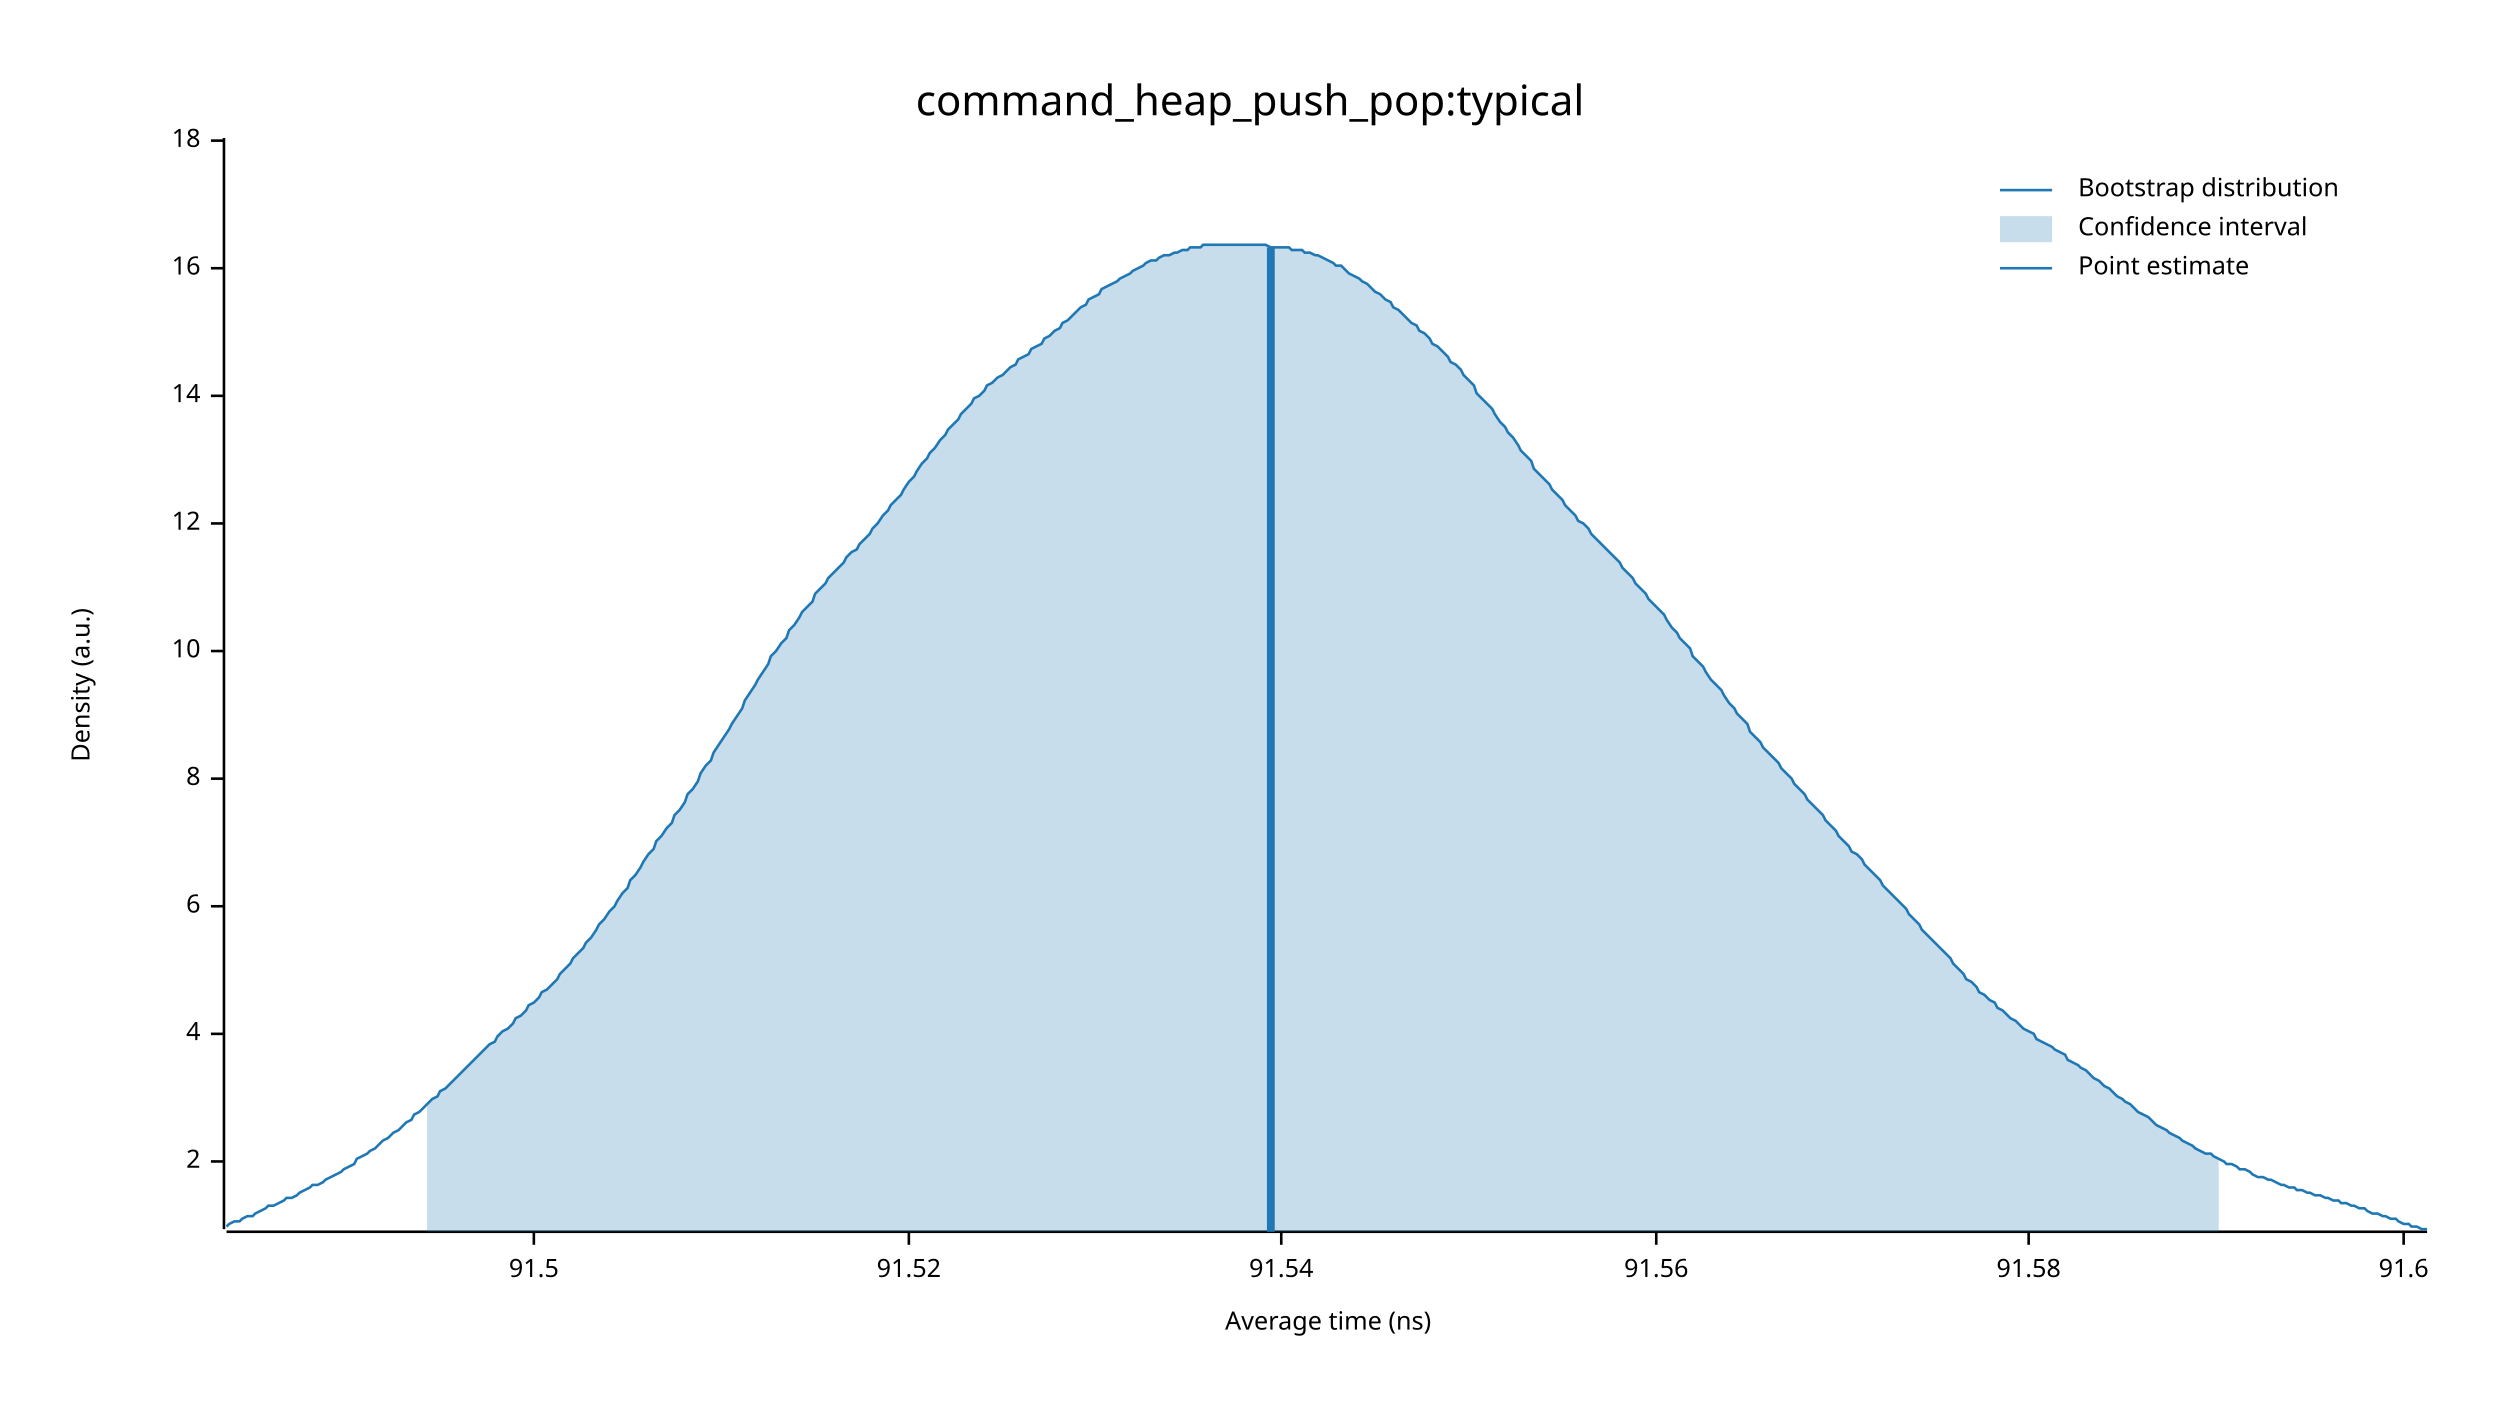
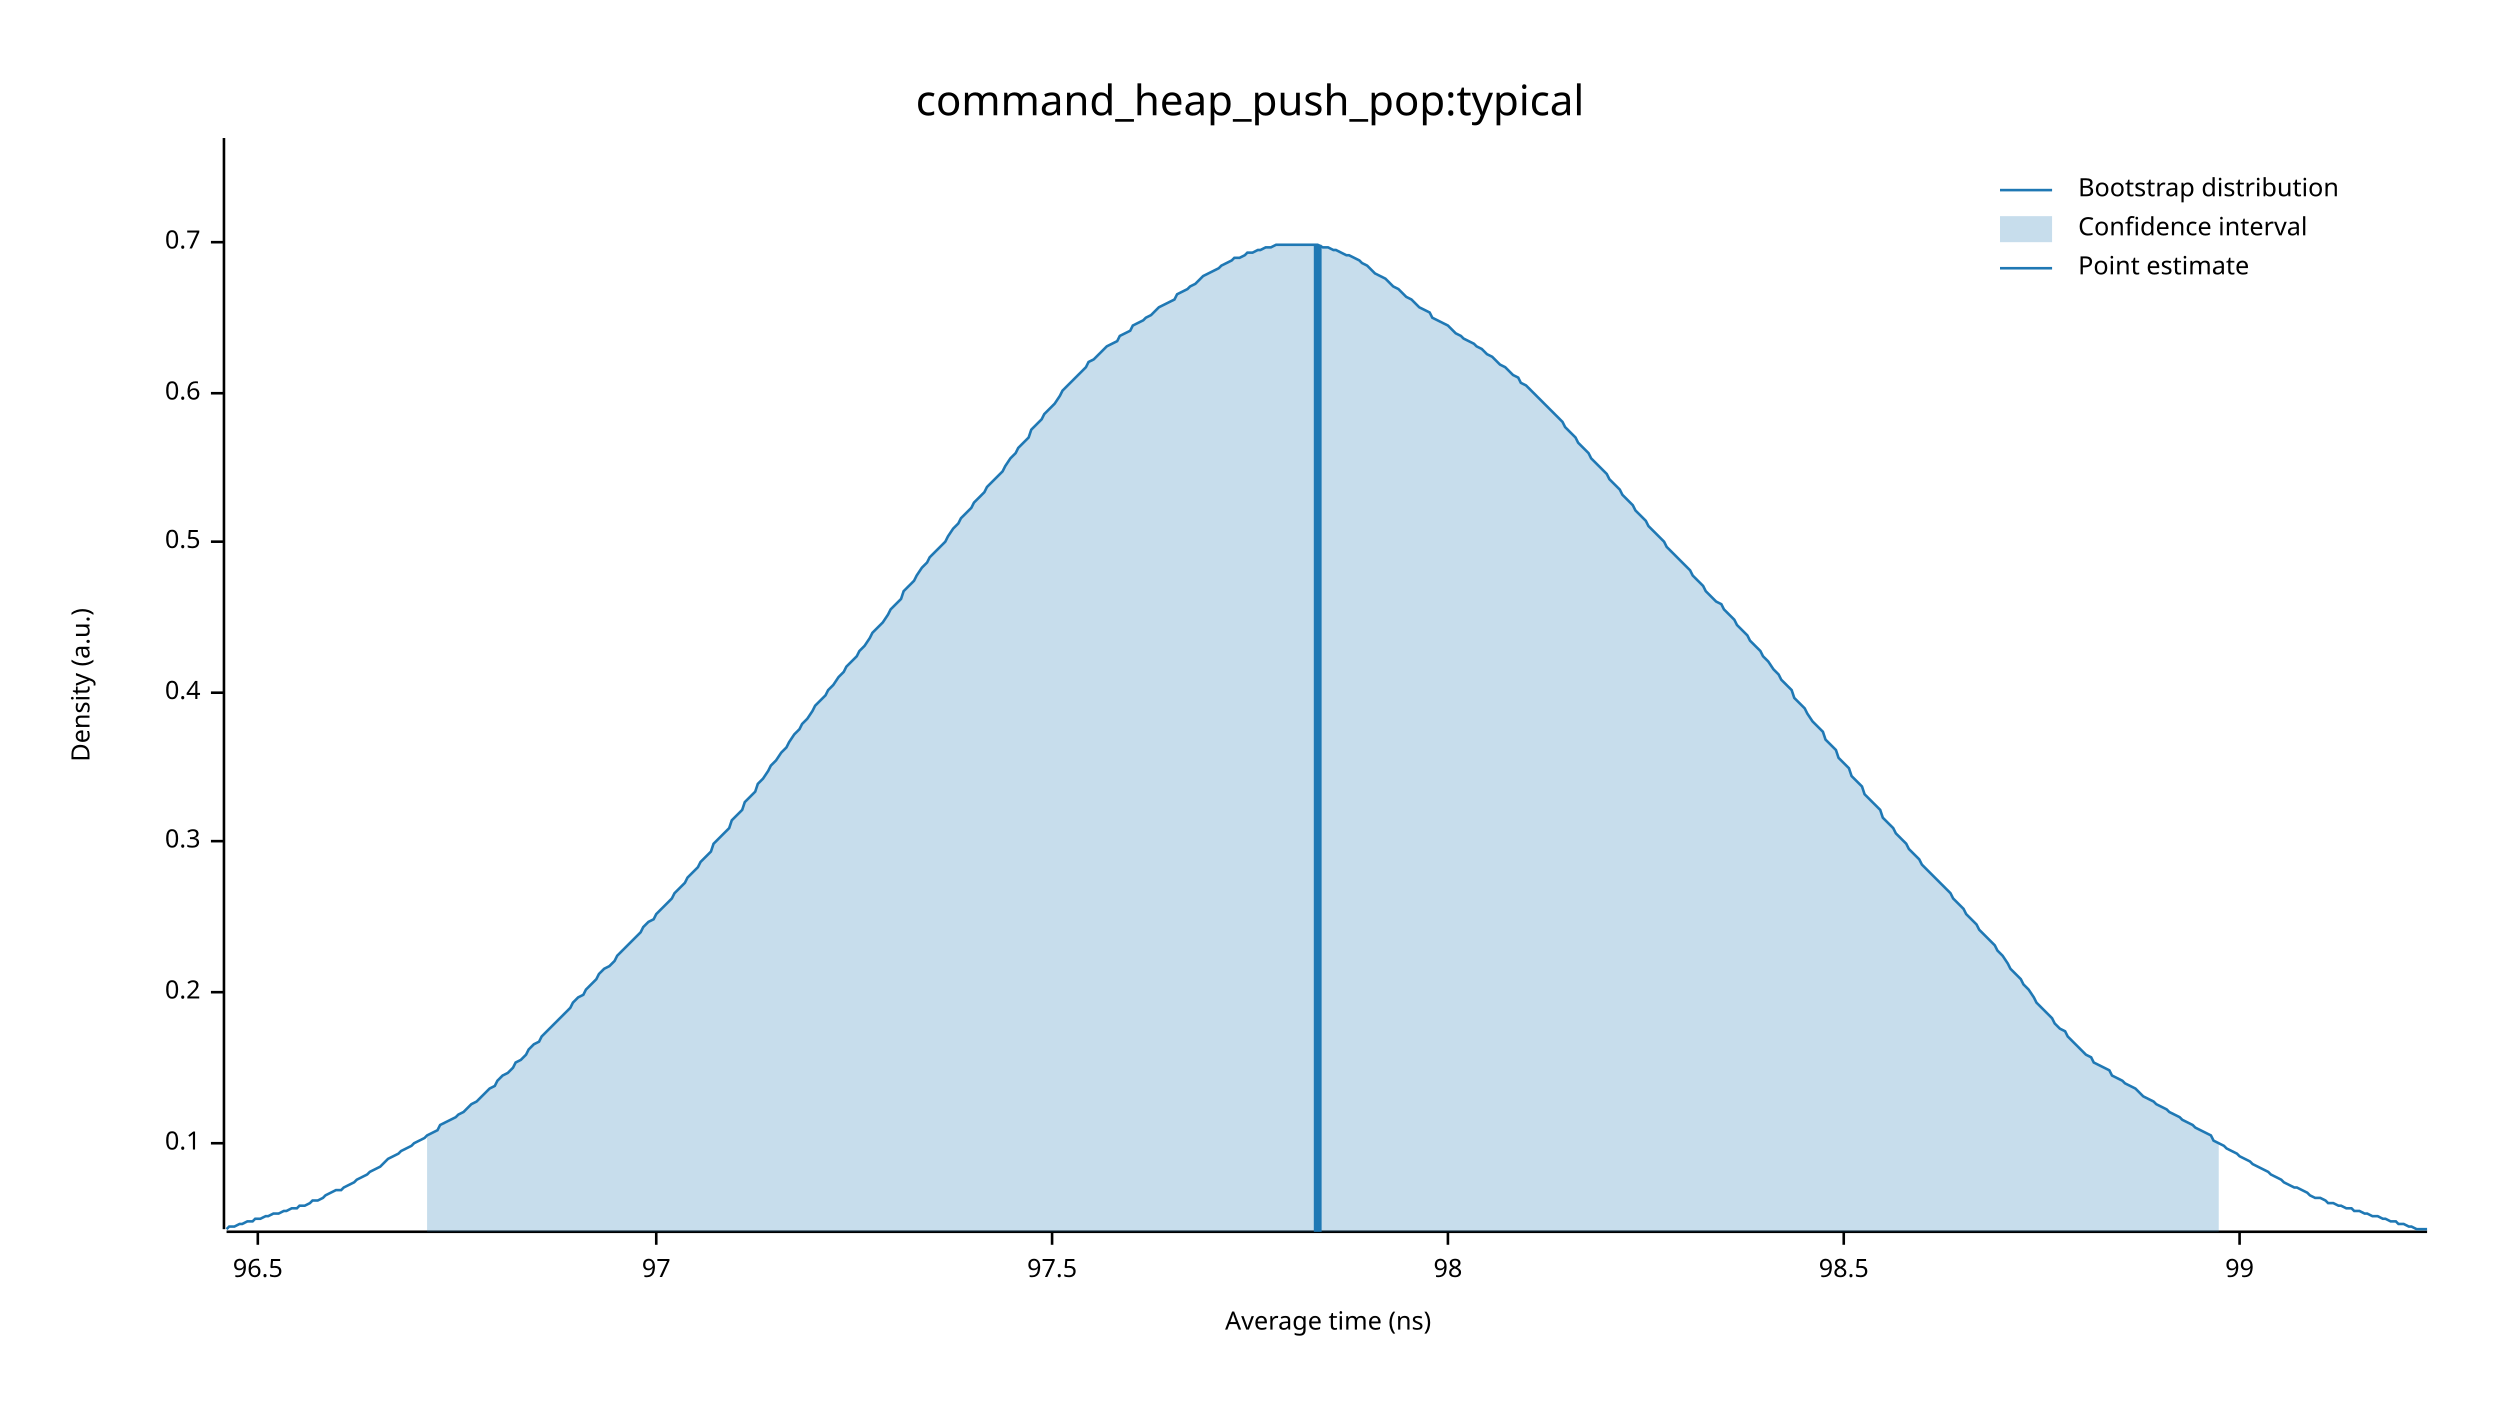
<svg xmlns="http://www.w3.org/2000/svg" width="960" height="540" viewBox="0 0 960 540">
  <text x="480" y="32" dy="0.76em" text-anchor="middle" font-family="sans-serif" font-size="16.129" opacity="1" fill="#000000">
command_heap_push_pop:typical
</text>
  <text x="27" y="263" dy="0.76em" text-anchor="middle" font-family="sans-serif" font-size="9.677" opacity="1" fill="#000000" transform="rotate(270, 27, 263)">
Density (a.u.)
</text>
  <text x="510" y="513" dy="-0.5ex" text-anchor="middle" font-family="sans-serif" font-size="9.677" opacity="1" fill="#000000">
Average time (ns)
</text>
  <polyline fill="none" opacity="1" stroke="#000000" stroke-width="1" points="86,53 86,472 " />
-   <text x="77" y="446" dy="0.5ex" text-anchor="end" font-family="sans-serif" font-size="9.677" opacity="1" fill="#000000">
- 2
+   <text x="77" y="439" dy="0.5ex" text-anchor="end" font-family="sans-serif" font-size="9.677" opacity="1" fill="#000000">
+ 0.1
</text>
-   <polyline fill="none" opacity="1" stroke="#000000" stroke-width="1" points="81,446 86,446 " />
-   <text x="77" y="397" dy="0.5ex" text-anchor="end" font-family="sans-serif" font-size="9.677" opacity="1" fill="#000000">
- 4
+   <polyline fill="none" opacity="1" stroke="#000000" stroke-width="1" points="81,439 86,439 " />
+   <text x="77" y="381" dy="0.5ex" text-anchor="end" font-family="sans-serif" font-size="9.677" opacity="1" fill="#000000">
+ 0.2
</text>
-   <polyline fill="none" opacity="1" stroke="#000000" stroke-width="1" points="81,397 86,397 " />
-   <text x="77" y="348" dy="0.5ex" text-anchor="end" font-family="sans-serif" font-size="9.677" opacity="1" fill="#000000">
- 6
+   <polyline fill="none" opacity="1" stroke="#000000" stroke-width="1" points="81,381 86,381 " />
+   <text x="77" y="323" dy="0.5ex" text-anchor="end" font-family="sans-serif" font-size="9.677" opacity="1" fill="#000000">
+ 0.3
</text>
-   <polyline fill="none" opacity="1" stroke="#000000" stroke-width="1" points="81,348 86,348 " />
-   <text x="77" y="299" dy="0.5ex" text-anchor="end" font-family="sans-serif" font-size="9.677" opacity="1" fill="#000000">
- 8
+   <polyline fill="none" opacity="1" stroke="#000000" stroke-width="1" points="81,323 86,323 " />
+   <text x="77" y="266" dy="0.5ex" text-anchor="end" font-family="sans-serif" font-size="9.677" opacity="1" fill="#000000">
+ 0.4
</text>
-   <polyline fill="none" opacity="1" stroke="#000000" stroke-width="1" points="81,299 86,299 " />
-   <text x="77" y="250" dy="0.5ex" text-anchor="end" font-family="sans-serif" font-size="9.677" opacity="1" fill="#000000">
- 10
+   <polyline fill="none" opacity="1" stroke="#000000" stroke-width="1" points="81,266 86,266 " />
+   <text x="77" y="208" dy="0.5ex" text-anchor="end" font-family="sans-serif" font-size="9.677" opacity="1" fill="#000000">
+ 0.5
</text>
-   <polyline fill="none" opacity="1" stroke="#000000" stroke-width="1" points="81,250 86,250 " />
-   <text x="77" y="201" dy="0.5ex" text-anchor="end" font-family="sans-serif" font-size="9.677" opacity="1" fill="#000000">
- 12
+   <polyline fill="none" opacity="1" stroke="#000000" stroke-width="1" points="81,208 86,208 " />
+   <text x="77" y="151" dy="0.5ex" text-anchor="end" font-family="sans-serif" font-size="9.677" opacity="1" fill="#000000">
+ 0.6
</text>
-   <polyline fill="none" opacity="1" stroke="#000000" stroke-width="1" points="81,201 86,201 " />
-   <text x="77" y="152" dy="0.5ex" text-anchor="end" font-family="sans-serif" font-size="9.677" opacity="1" fill="#000000">
- 14
+   <polyline fill="none" opacity="1" stroke="#000000" stroke-width="1" points="81,151 86,151 " />
+   <text x="77" y="93" dy="0.5ex" text-anchor="end" font-family="sans-serif" font-size="9.677" opacity="1" fill="#000000">
+ 0.7
</text>
-   <polyline fill="none" opacity="1" stroke="#000000" stroke-width="1" points="81,152 86,152 " />
-   <text x="77" y="103" dy="0.5ex" text-anchor="end" font-family="sans-serif" font-size="9.677" opacity="1" fill="#000000">
- 16
+   <polyline fill="none" opacity="1" stroke="#000000" stroke-width="1" points="81,93 86,93 " />
+   <polyline fill="none" opacity="1" stroke="#000000" stroke-width="1" points="87,473 932,473 " />
+   <text x="99" y="483" dy="0.76em" text-anchor="middle" font-family="sans-serif" font-size="9.677" opacity="1" fill="#000000">
+ 96.5
</text>
-   <polyline fill="none" opacity="1" stroke="#000000" stroke-width="1" points="81,103 86,103 " />
-   <text x="77" y="54" dy="0.5ex" text-anchor="end" font-family="sans-serif" font-size="9.677" opacity="1" fill="#000000">
- 18
+   <polyline fill="none" opacity="1" stroke="#000000" stroke-width="1" points="99,473 99,478 " />
+   <text x="252" y="483" dy="0.76em" text-anchor="middle" font-family="sans-serif" font-size="9.677" opacity="1" fill="#000000">
+ 97
</text>
-   <polyline fill="none" opacity="1" stroke="#000000" stroke-width="1" points="81,54 86,54 " />
-   <polyline fill="none" opacity="1" stroke="#000000" stroke-width="1" points="87,473 932,473 " />
-   <text x="205" y="483" dy="0.76em" text-anchor="middle" font-family="sans-serif" font-size="9.677" opacity="1" fill="#000000">
- 91.5
+   <polyline fill="none" opacity="1" stroke="#000000" stroke-width="1" points="252,473 252,478 " />
+   <text x="404" y="483" dy="0.76em" text-anchor="middle" font-family="sans-serif" font-size="9.677" opacity="1" fill="#000000">
+ 97.5
</text>
-   <polyline fill="none" opacity="1" stroke="#000000" stroke-width="1" points="205,473 205,478 " />
-   <text x="349" y="483" dy="0.76em" text-anchor="middle" font-family="sans-serif" font-size="9.677" opacity="1" fill="#000000">
- 91.52
+   <polyline fill="none" opacity="1" stroke="#000000" stroke-width="1" points="404,473 404,478 " />
+   <text x="556" y="483" dy="0.76em" text-anchor="middle" font-family="sans-serif" font-size="9.677" opacity="1" fill="#000000">
+ 98
</text>
-   <polyline fill="none" opacity="1" stroke="#000000" stroke-width="1" points="349,473 349,478 " />
-   <text x="492" y="483" dy="0.76em" text-anchor="middle" font-family="sans-serif" font-size="9.677" opacity="1" fill="#000000">
- 91.54
+   <polyline fill="none" opacity="1" stroke="#000000" stroke-width="1" points="556,473 556,478 " />
+   <text x="708" y="483" dy="0.76em" text-anchor="middle" font-family="sans-serif" font-size="9.677" opacity="1" fill="#000000">
+ 98.5
</text>
-   <polyline fill="none" opacity="1" stroke="#000000" stroke-width="1" points="492,473 492,478 " />
-   <text x="636" y="483" dy="0.76em" text-anchor="middle" font-family="sans-serif" font-size="9.677" opacity="1" fill="#000000">
- 91.56
+   <polyline fill="none" opacity="1" stroke="#000000" stroke-width="1" points="708,473 708,478 " />
+   <text x="860" y="483" dy="0.76em" text-anchor="middle" font-family="sans-serif" font-size="9.677" opacity="1" fill="#000000">
+ 99
</text>
-   <polyline fill="none" opacity="1" stroke="#000000" stroke-width="1" points="636,473 636,478 " />
-   <text x="779" y="483" dy="0.76em" text-anchor="middle" font-family="sans-serif" font-size="9.677" opacity="1" fill="#000000">
- 91.58
- </text>
-   <polyline fill="none" opacity="1" stroke="#000000" stroke-width="1" points="779,473 779,478 " />
-   <text x="923" y="483" dy="0.76em" text-anchor="middle" font-family="sans-serif" font-size="9.677" opacity="1" fill="#000000">
- 91.6
- </text>
-   <polyline fill="none" opacity="1" stroke="#000000" stroke-width="1" points="923,473 923,478 " />
-   <polyline fill="none" opacity="1" stroke="#1F78B4" stroke-width="1" points="87,471 88,470 90,469 92,469 93,468 95,467 97,467 98,466 100,465 102,464 103,463 105,463 107,462 109,461 110,460 112,460 114,459 115,458 117,457 119,456 120,455 122,455 124,454 125,453 127,452 129,451 131,450 132,449 134,448 136,447 137,445 139,444 141,443 142,442 144,441 146,439 147,438 149,437 151,435 153,434 154,433 156,431 158,430 159,428 161,427 163,425 164,424 166,422 168,421 169,419 171,418 173,416 175,414 176,413 178,411 180,409 181,408 183,406 185,404 186,403 188,401 190,400 191,398 193,396 195,395 197,393 198,391 200,390 202,388 203,386 205,385 207,383 208,381 210,380 212,378 214,376 215,374 217,372 219,370 220,368 222,366 224,364 225,362 227,360 229,357 230,355 232,353 234,350 236,348 237,346 239,343 241,341 242,338 244,336 246,333 247,331 249,328 251,326 252,323 254,321 256,318 258,316 259,313 261,311 263,308 264,305 266,303 268,300 269,297 271,294 273,292 274,289 276,286 278,283 280,280 281,278 283,275 285,272 286,269 288,266 290,263 291,261 293,258 295,255 296,252 298,250 300,247 302,245 303,242 305,240 307,237 308,235 310,233 312,231 313,228 315,226 317,224 318,222 320,220 322,218 324,216 325,214 327,212 329,211 330,209 332,207 334,205 335,203 337,201 339,198 341,196 342,194 344,192 346,190 347,188 349,185 351,183 352,181 354,178 356,176 357,174 359,172 361,169 363,167 364,165 366,163 368,161 369,159 371,157 373,155 374,153 376,152 378,150 379,148 381,147 383,145 385,144 386,143 388,141 390,140 391,138 393,137 395,136 396,134 398,133 400,132 401,130 403,129 405,127 407,126 408,124 410,123 412,121 413,120 415,118 417,117 418,115 420,114 422,113 423,111 425,110 427,109 429,108 430,107 432,106 434,105 435,104 437,103 439,102 440,101 442,100 444,100 445,99 447,98 449,98 451,97 452,97 454,96 456,96 457,95 459,95 461,95 462,94 464,94 466,94 468,94 469,94 471,94 473,94 474,94 476,94 478,94 479,94 481,94 483,94 484,94 486,94 488,95 490,95 491,95 493,95 495,95 496,96 498,96 500,96 501,97 503,97 505,98 506,98 508,99 510,100 512,101 513,102 515,102 517,104 518,105 520,106 522,107 523,108 525,109 527,111 528,112 530,113 532,115 534,116 535,118 537,119 539,121 540,122 542,124 544,125 545,127 547,128 549,130 550,132 552,133 554,135 556,137 557,139 559,140 561,142 562,144 564,146 566,148 567,151 569,153 571,155 573,157 574,159 576,162 578,164 579,166 581,168 583,171 584,173 586,175 588,177 589,180 591,182 593,184 595,186 596,188 598,190 600,192 601,194 603,196 605,198 606,200 608,201 610,203 611,205 613,207 615,209 617,211 618,212 620,214 622,216 623,218 625,220 627,222 628,224 630,226 632,228 633,230 635,232 637,234 639,236 640,238 642,241 644,243 645,245 647,247 649,249 650,252 652,254 654,256 655,258 657,261 659,263 661,265 662,267 664,270 666,272 667,274 669,276 671,278 672,281 674,283 676,285 677,287 679,289 681,291 683,293 684,295 686,297 688,299 689,301 691,303 693,305 694,307 696,309 698,311 700,313 701,315 703,317 705,319 706,321 708,323 710,325 711,327 713,328 715,330 716,332 718,334 720,336 722,338 723,340 725,342 727,344 728,345 730,347 732,349 733,351 735,353 737,355 738,357 740,359 742,361 744,363 745,364 747,366 749,368 750,370 752,372 754,374 755,376 757,377 759,379 760,381 762,382 764,384 766,385 767,387 769,388 771,390 772,391 774,392 776,394 777,395 779,396 781,397 782,399 784,400 786,401 788,402 789,403 791,404 793,405 794,407 796,408 798,409 799,410 801,411 803,413 804,414 806,415 808,417 810,418 811,419 813,421 815,422 816,423 818,424 820,426 821,427 823,428 825,429 827,431 828,432 830,433 832,434 833,435 835,436 837,437 838,438 840,439 842,440 843,441 845,442 847,443 849,443 850,444 852,445 854,446 855,447 857,447 859,448 860,449 862,449 864,450 865,451 867,452 869,452 871,453 872,453 874,454 876,455 877,455 879,456 881,456 882,457 884,457 886,458 887,458 889,459 891,459 893,460 894,460 896,461 898,461 899,462 901,462 903,463 904,463 906,464 908,464 909,465 911,466 913,466 915,467 916,467 918,468 920,468 921,469 923,470 925,470 926,471 928,471 930,472 932,472 " />
-   <polygon opacity="0.25" fill="#1F78B4" points="164,424 166,422 168,421 169,419 171,418 173,416 175,414 176,413 178,411 180,409 181,408 183,406 185,404 186,403 188,401 190,400 191,398 193,396 195,395 197,393 198,391 200,390 202,388 203,386 205,385 207,383 208,381 210,380 212,378 214,376 215,374 217,372 219,370 220,368 222,366 224,364 225,362 227,360 229,357 230,355 232,353 234,350 236,348 237,346 239,343 241,341 242,338 244,336 246,333 247,331 249,328 251,326 252,323 254,321 256,318 258,316 259,313 261,311 263,308 264,305 266,303 268,300 269,297 271,294 273,292 274,289 276,286 278,283 280,280 281,278 283,275 285,272 286,269 288,266 290,263 291,261 293,258 295,255 296,252 298,250 300,247 302,245 303,242 305,240 307,237 308,235 310,233 312,231 313,228 315,226 317,224 318,222 320,220 322,218 324,216 325,214 327,212 329,211 330,209 332,207 334,205 335,203 337,201 339,198 341,196 342,194 344,192 346,190 347,188 349,185 351,183 352,181 354,178 356,176 357,174 359,172 361,169 363,167 364,165 366,163 368,161 369,159 371,157 373,155 374,153 376,152 378,150 379,148 381,147 383,145 385,144 386,143 388,141 390,140 391,138 393,137 395,136 396,134 398,133 400,132 401,130 403,129 405,127 407,126 408,124 410,123 412,121 413,120 415,118 417,117 418,115 420,114 422,113 423,111 425,110 427,109 429,108 430,107 432,106 434,105 435,104 437,103 439,102 440,101 442,100 444,100 445,99 447,98 449,98 451,97 452,97 454,96 456,96 457,95 459,95 461,95 462,94 464,94 466,94 468,94 469,94 471,94 473,94 474,94 476,94 478,94 479,94 481,94 483,94 484,94 486,94 488,95 490,95 491,95 493,95 495,95 496,96 498,96 500,96 501,97 503,97 505,98 506,98 508,99 510,100 512,101 513,102 515,102 517,104 518,105 520,106 522,107 523,108 525,109 527,111 528,112 530,113 532,115 534,116 535,118 537,119 539,121 540,122 542,124 544,125 545,127 547,128 549,130 550,132 552,133 554,135 556,137 557,139 559,140 561,142 562,144 564,146 566,148 567,151 569,153 571,155 573,157 574,159 576,162 578,164 579,166 581,168 583,171 584,173 586,175 588,177 589,180 591,182 593,184 595,186 596,188 598,190 600,192 601,194 603,196 605,198 606,200 608,201 610,203 611,205 613,207 615,209 617,211 618,212 620,214 622,216 623,218 625,220 627,222 628,224 630,226 632,228 633,230 635,232 637,234 639,236 640,238 642,241 644,243 645,245 647,247 649,249 650,252 652,254 654,256 655,258 657,261 659,263 661,265 662,267 664,270 666,272 667,274 669,276 671,278 672,281 674,283 676,285 677,287 679,289 681,291 683,293 684,295 686,297 688,299 689,301 691,303 693,305 694,307 696,309 698,311 700,313 701,315 703,317 705,319 706,321 708,323 710,325 711,327 713,328 715,330 716,332 718,334 720,336 722,338 723,340 725,342 727,344 728,345 730,347 732,349 733,351 735,353 737,355 738,357 740,359 742,361 744,363 745,364 747,366 749,368 750,370 752,372 754,374 755,376 757,377 759,379 760,381 762,382 764,384 766,385 767,387 769,388 771,390 772,391 774,392 776,394 777,395 779,396 781,397 782,399 784,400 786,401 788,402 789,403 791,404 793,405 794,407 796,408 798,409 799,410 801,411 803,413 804,414 806,415 808,417 810,418 811,419 813,421 815,422 816,423 818,424 820,426 821,427 823,428 825,429 827,431 828,432 830,433 832,434 833,435 835,436 837,437 838,438 840,439 842,440 843,441 845,442 847,443 849,443 850,444 852,445 852,473 164,473 " />
-   <polyline fill="none" opacity="1" stroke="#1F78B4" stroke-width="3" points="488,473 488,95 " />
+   <polyline fill="none" opacity="1" stroke="#000000" stroke-width="1" points="860,473 860,478 " />
+   <polyline fill="none" opacity="1" stroke="#1F78B4" stroke-width="1" points="87,472 88,471 90,471 92,470 93,470 95,469 97,469 98,468 100,468 102,467 103,467 105,466 107,466 109,465 110,465 112,464 114,464 115,463 117,463 119,462 120,461 122,461 124,460 125,459 127,458 129,457 131,457 132,456 134,455 136,454 137,453 139,452 141,451 142,450 144,449 146,448 147,447 149,445 151,444 153,443 154,442 156,441 158,440 159,439 161,438 163,437 164,436 166,435 168,434 169,432 171,431 173,430 175,429 176,428 178,427 180,425 181,424 183,423 185,421 186,420 188,418 190,417 191,415 193,413 195,412 197,410 198,408 200,407 202,405 203,403 205,401 207,400 208,398 210,396 212,394 214,392 215,391 217,389 219,387 220,385 222,383 224,382 225,380 227,378 229,376 230,374 232,372 234,371 236,369 237,367 239,365 241,363 242,362 244,360 246,358 247,356 249,354 251,353 252,351 254,349 256,347 258,345 259,343 261,341 263,339 264,337 266,335 268,333 269,331 271,329 273,327 274,324 276,322 278,320 280,318 281,315 283,313 285,311 286,308 288,306 290,304 291,301 293,299 295,296 296,294 298,292 300,289 302,287 303,285 305,282 307,280 308,278 310,276 312,273 313,271 315,269 317,267 318,265 320,263 322,260 324,258 325,256 327,254 329,252 330,250 332,248 334,245 335,243 337,241 339,239 341,236 342,234 344,232 346,230 347,227 349,225 351,223 352,221 354,218 356,216 357,214 359,212 361,210 363,208 364,206 366,203 368,201 369,199 371,197 373,195 374,193 376,191 378,189 379,187 381,185 383,183 385,181 386,179 388,176 390,174 391,172 393,170 395,168 396,165 398,163 400,161 401,159 403,157 405,155 407,152 408,150 410,148 412,146 413,145 415,143 417,141 418,139 420,138 422,136 423,135 425,133 427,132 429,131 430,129 432,128 434,127 435,125 437,124 439,123 440,122 442,121 444,119 445,118 447,117 449,116 451,115 452,113 454,112 456,111 457,110 459,109 461,107 462,106 464,105 466,104 468,103 469,102 471,101 473,100 474,99 476,99 478,98 479,97 481,97 483,96 484,96 486,95 488,95 490,94 491,94 493,94 495,94 496,94 498,94 500,94 501,94 503,94 505,94 506,94 508,95 510,95 512,96 513,96 515,97 517,98 518,98 520,99 522,100 523,101 525,102 527,104 528,105 530,106 532,107 534,109 535,110 537,111 539,113 540,114 542,115 544,117 545,118 547,119 549,120 550,122 552,123 554,124 556,125 557,126 559,128 561,129 562,130 564,131 566,132 567,133 569,134 571,136 573,137 574,138 576,140 578,141 579,142 581,144 583,145 584,147 586,148 588,150 589,151 591,153 593,155 595,157 596,158 598,160 600,162 601,164 603,166 605,168 606,170 608,172 610,174 611,176 613,178 615,180 617,182 618,184 620,186 622,188 623,190 625,192 627,194 628,196 630,198 632,200 633,202 635,204 637,206 639,208 640,210 642,212 644,214 645,215 647,217 649,219 650,221 652,223 654,225 655,227 657,229 659,231 661,232 662,234 664,236 666,238 667,240 669,242 671,244 672,246 674,248 676,250 677,252 679,254 681,257 683,259 684,261 686,263 688,265 689,268 691,270 693,272 694,274 696,277 698,279 700,281 701,284 703,286 705,288 706,291 708,293 710,295 711,298 713,300 715,302 716,305 718,307 720,309 722,311 723,314 725,316 727,318 728,320 730,322 732,324 733,326 735,328 737,330 738,332 740,334 742,336 744,338 745,339 747,341 749,343 750,345 752,347 754,349 755,351 757,353 759,355 760,357 762,359 764,361 766,363 767,365 769,367 771,370 772,372 774,374 776,376 777,378 779,380 781,383 782,385 784,387 786,389 788,391 789,393 791,395 793,396 794,398 796,400 798,402 799,403 801,405 803,406 804,408 806,409 808,410 810,411 811,413 813,414 815,415 816,416 818,417 820,418 821,419 823,421 825,422 827,423 828,424 830,425 832,426 833,427 835,428 837,429 838,430 840,431 842,432 843,433 845,434 847,435 849,436 850,438 852,439 854,440 855,441 857,442 859,443 860,444 862,445 864,446 865,447 867,448 869,449 871,450 872,451 874,452 876,453 877,454 879,455 881,456 882,456 884,457 886,458 887,459 889,460 891,460 893,461 894,462 896,462 898,463 899,463 901,464 903,464 904,465 906,465 908,466 909,466 911,467 913,467 915,468 916,468 918,469 920,469 921,470 923,470 925,471 926,471 928,472 930,472 932,472 " />
+   <polygon opacity="0.25" fill="#1F78B4" points="164,436 166,435 168,434 169,432 171,431 173,430 175,429 176,428 178,427 180,425 181,424 183,423 185,421 186,420 188,418 190,417 191,415 193,413 195,412 197,410 198,408 200,407 202,405 203,403 205,401 207,400 208,398 210,396 212,394 214,392 215,391 217,389 219,387 220,385 222,383 224,382 225,380 227,378 229,376 230,374 232,372 234,371 236,369 237,367 239,365 241,363 242,362 244,360 246,358 247,356 249,354 251,353 252,351 254,349 256,347 258,345 259,343 261,341 263,339 264,337 266,335 268,333 269,331 271,329 273,327 274,324 276,322 278,320 280,318 281,315 283,313 285,311 286,308 288,306 290,304 291,301 293,299 295,296 296,294 298,292 300,289 302,287 303,285 305,282 307,280 308,278 310,276 312,273 313,271 315,269 317,267 318,265 320,263 322,260 324,258 325,256 327,254 329,252 330,250 332,248 334,245 335,243 337,241 339,239 341,236 342,234 344,232 346,230 347,227 349,225 351,223 352,221 354,218 356,216 357,214 359,212 361,210 363,208 364,206 366,203 368,201 369,199 371,197 373,195 374,193 376,191 378,189 379,187 381,185 383,183 385,181 386,179 388,176 390,174 391,172 393,170 395,168 396,165 398,163 400,161 401,159 403,157 405,155 407,152 408,150 410,148 412,146 413,145 415,143 417,141 418,139 420,138 422,136 423,135 425,133 427,132 429,131 430,129 432,128 434,127 435,125 437,124 439,123 440,122 442,121 444,119 445,118 447,117 449,116 451,115 452,113 454,112 456,111 457,110 459,109 461,107 462,106 464,105 466,104 468,103 469,102 471,101 473,100 474,99 476,99 478,98 479,97 481,97 483,96 484,96 486,95 488,95 490,94 491,94 493,94 495,94 496,94 498,94 500,94 501,94 503,94 505,94 506,94 508,95 510,95 512,96 513,96 515,97 517,98 518,98 520,99 522,100 523,101 525,102 527,104 528,105 530,106 532,107 534,109 535,110 537,111 539,113 540,114 542,115 544,117 545,118 547,119 549,120 550,122 552,123 554,124 556,125 557,126 559,128 561,129 562,130 564,131 566,132 567,133 569,134 571,136 573,137 574,138 576,140 578,141 579,142 581,144 583,145 584,147 586,148 588,150 589,151 591,153 593,155 595,157 596,158 598,160 600,162 601,164 603,166 605,168 606,170 608,172 610,174 611,176 613,178 615,180 617,182 618,184 620,186 622,188 623,190 625,192 627,194 628,196 630,198 632,200 633,202 635,204 637,206 639,208 640,210 642,212 644,214 645,215 647,217 649,219 650,221 652,223 654,225 655,227 657,229 659,231 661,232 662,234 664,236 666,238 667,240 669,242 671,244 672,246 674,248 676,250 677,252 679,254 681,257 683,259 684,261 686,263 688,265 689,268 691,270 693,272 694,274 696,277 698,279 700,281 701,284 703,286 705,288 706,291 708,293 710,295 711,298 713,300 715,302 716,305 718,307 720,309 722,311 723,314 725,316 727,318 728,320 730,322 732,324 733,326 735,328 737,330 738,332 740,334 742,336 744,338 745,339 747,341 749,343 750,345 752,347 754,349 755,351 757,353 759,355 760,357 762,359 764,361 766,363 767,365 769,367 771,370 772,372 774,374 776,376 777,378 779,380 781,383 782,385 784,387 786,389 788,391 789,393 791,395 793,396 794,398 796,400 798,402 799,403 801,405 803,406 804,408 806,409 808,410 810,411 811,413 813,414 815,415 816,416 818,417 820,418 821,419 823,421 825,422 827,423 828,424 830,425 832,426 833,427 835,428 837,429 838,430 840,431 842,432 843,433 845,434 847,435 849,436 850,438 852,439 852,473 164,473 " />
+   <polyline fill="none" opacity="1" stroke="#1F78B4" stroke-width="3" points="506,473 506,94 " />
  <text x="798" y="68" dy="0.76em" text-anchor="start" font-family="sans-serif" font-size="9.677" opacity="1" fill="#000000">
Bootstrap distribution
</text>
  <text x="798" y="83" dy="0.76em" text-anchor="start" font-family="sans-serif" font-size="9.677" opacity="1" fill="#000000">
Confidence interval
</text>
  <text x="798" y="98" dy="0.76em" text-anchor="start" font-family="sans-serif" font-size="9.677" opacity="1" fill="#000000">
Point estimate
</text>
  <polyline fill="none" opacity="1" stroke="#1F78B4" stroke-width="1" points="768,73 788,73 " />
  <rect x="768" y="83" width="20" height="10" opacity="0.25" fill="#1F78B4" stroke="none" />
  <polyline fill="none" opacity="1" stroke="#1F78B4" stroke-width="1" points="768,103 788,103 " />
</svg>
